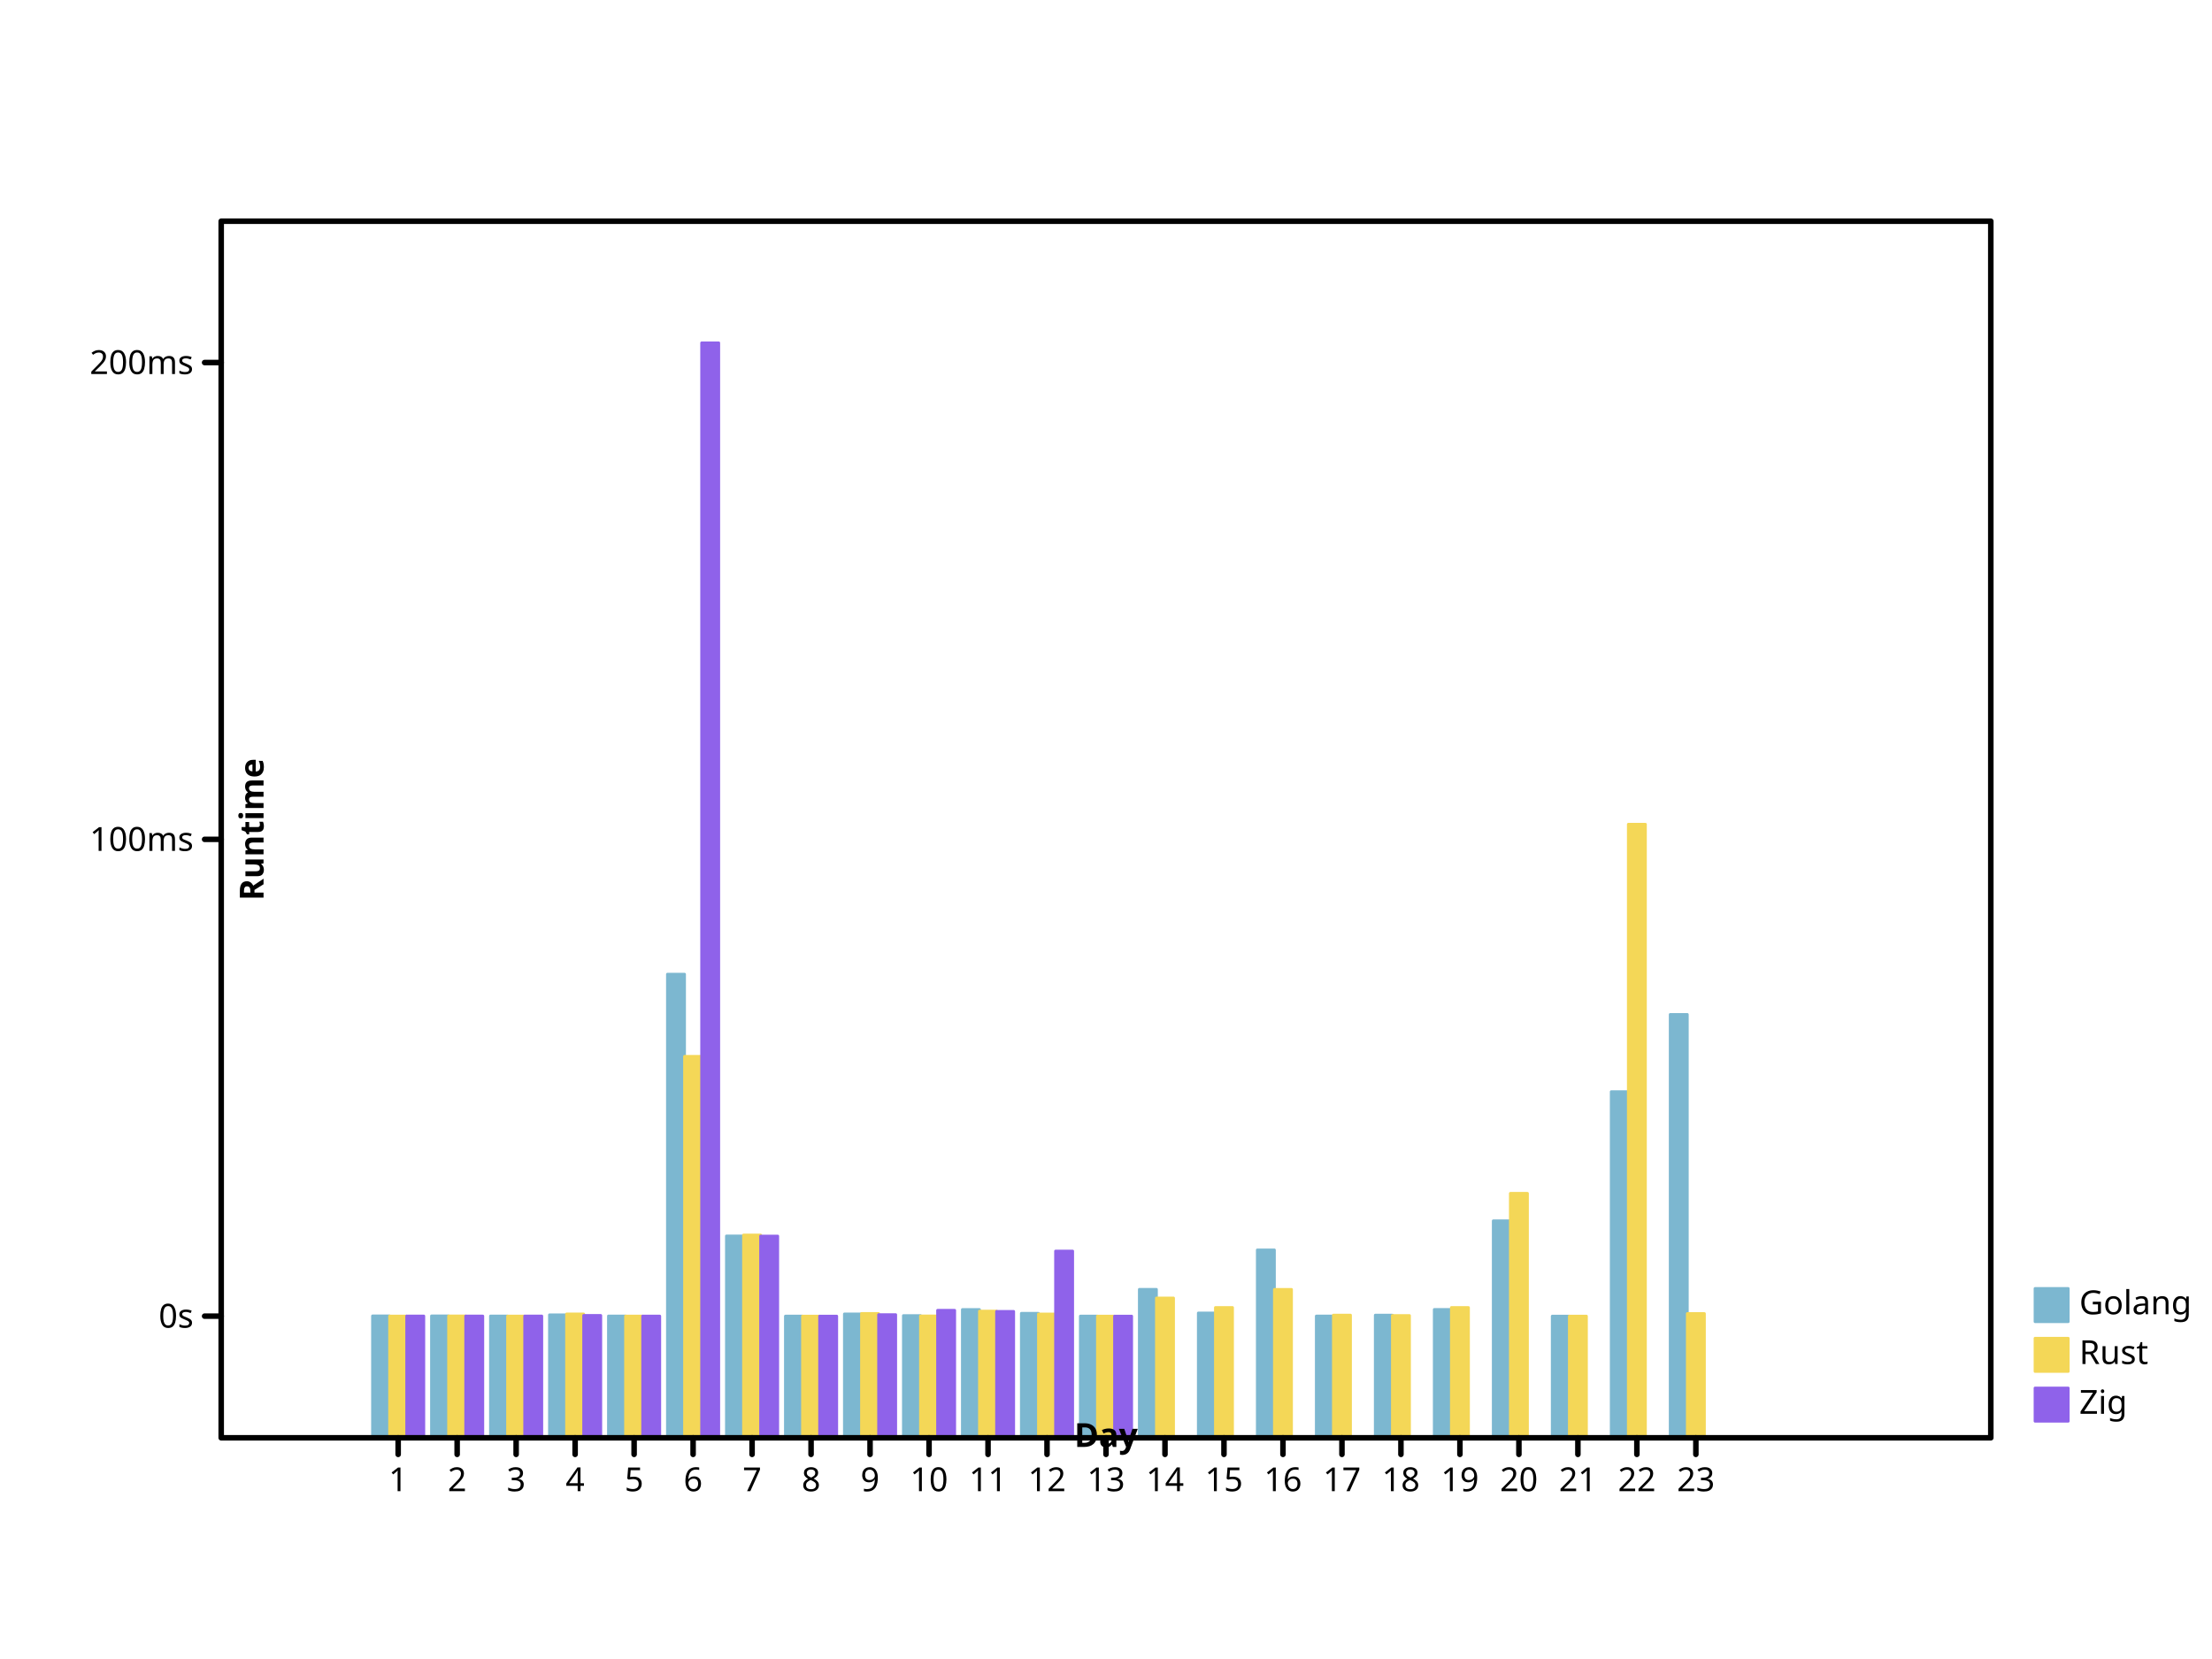
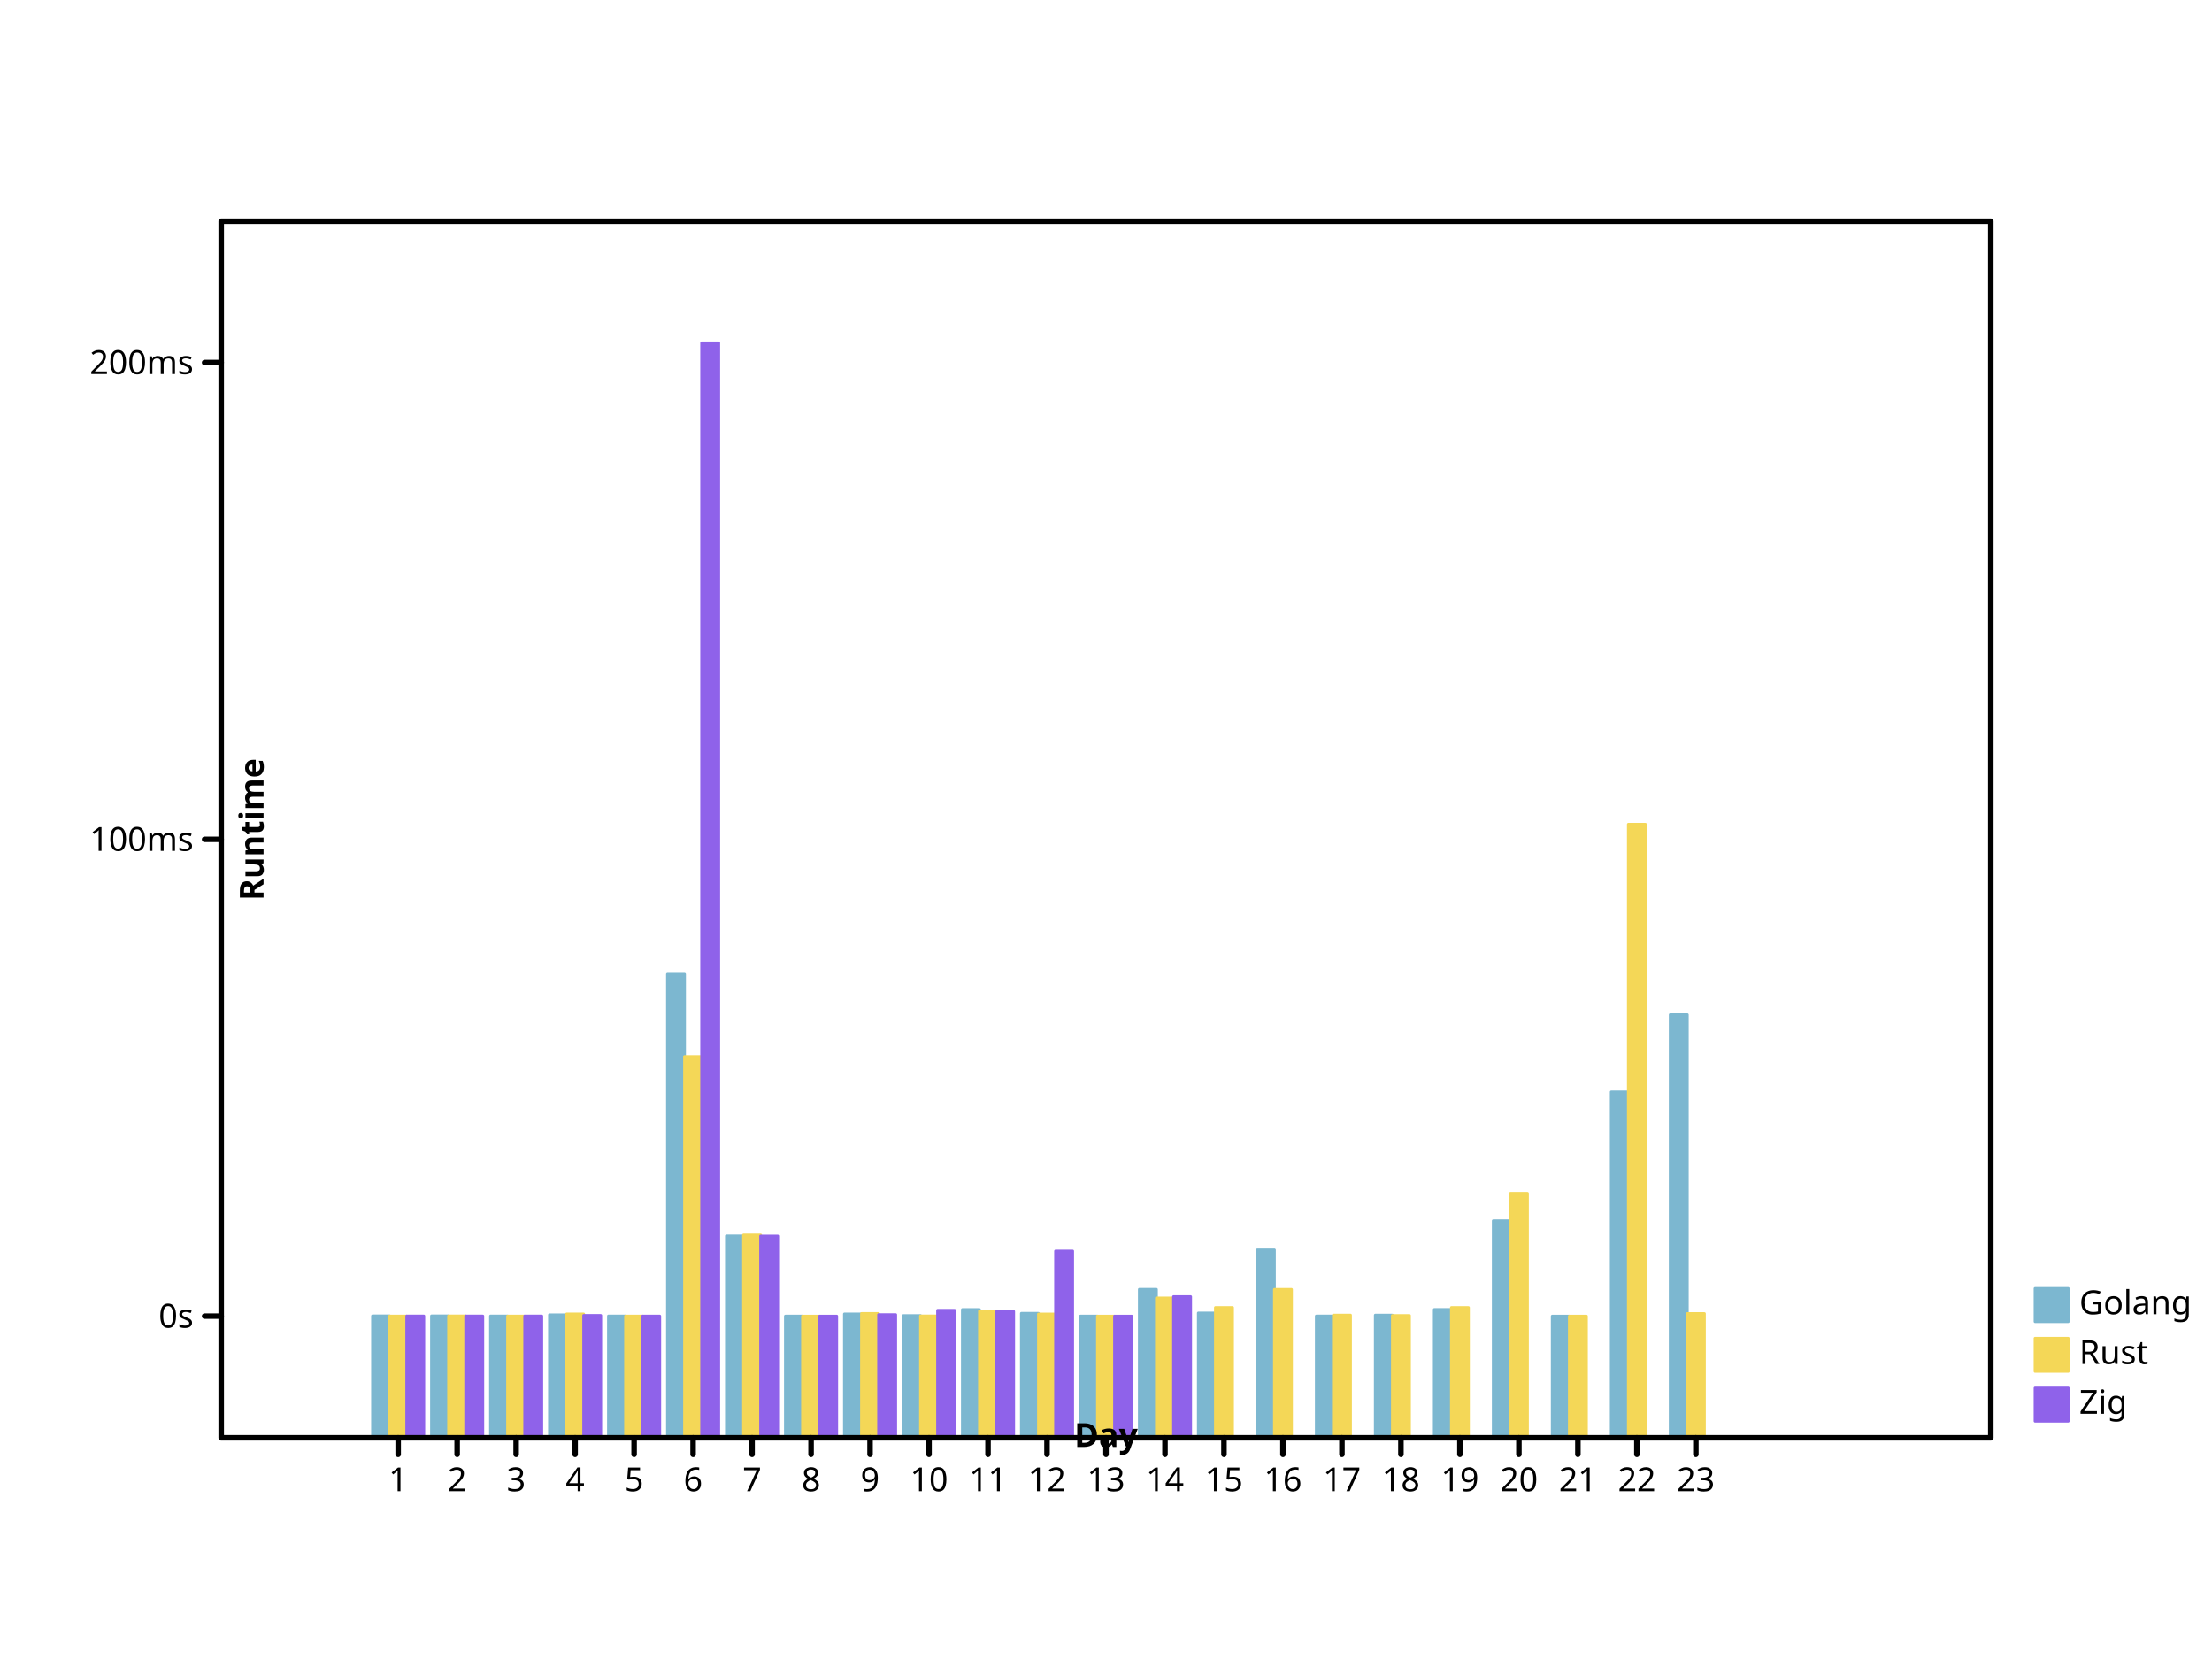
- <svg xmlns="http://www.w3.org/2000/svg" width="800" height="600" viewbox="0 0 800 600" preserveAspectRatio="xMidYMid meet">
+ <svg xmlns="http://www.w3.org/2000/svg" preserveAspectRatio="xMidYMid meet" width="800" height="600" viewbox="0 0 800 600">
  <defs>
-     <marker markerHeight="2%" id="circle" viewBox="0 0 10 10 " refX="5" refY="5" markerUnits="userSpaceOnUse" markerWidth="2%">
+     <marker markerUnits="userSpaceOnUse" markerWidth="2%" markerHeight="2%" id="circle" viewBox="0 0 10 10 " refX="5" refY="5">
      <circle cx="5" cy="5" r="3" fill="none" stroke="black" />
    </marker>
-     <marker id="filled-circle" viewBox="0 0 10 10 " refX="5" refY="5" markerUnits="userSpaceOnUse" markerWidth="2%" markerHeight="2%">
-       <circle cy="5" r="3" fill="black" stroke="none" cx="5" />
+     <marker refX="5" refY="5" markerUnits="userSpaceOnUse" markerWidth="2%" markerHeight="2%" id="filled-circle" viewBox="0 0 10 10 ">
+       <circle cx="5" cy="5" r="3" fill="black" stroke="none" />
    </marker>
    <marker markerUnits="userSpaceOnUse" markerWidth="2%" markerHeight="2%" id="square" viewBox="0 0 10 10 " refX="5" refY="5">
-       <rect width="6" height="6" fill="none" stroke="black" x="2" y="2" />
+       <rect fill="none" stroke="black" x="2" y="2" width="6" height="6" />
    </marker>
-     <marker markerHeight="2%" id="filled-square" viewBox="0 0 10 10 " refX="5" refY="5" markerUnits="userSpaceOnUse" markerWidth="2%">
-       <rect x="2" y="2" width="6" height="6" fill="black" stroke="none" />
+     <marker refX="5" refY="5" markerUnits="userSpaceOnUse" markerWidth="2%" markerHeight="2%" id="filled-square" viewBox="0 0 10 10 ">
+       <rect height="6" fill="black" stroke="none" x="2" y="2" width="6" />
    </marker>
  </defs>
  <g transform="translate(80 520 )scale(1 -1 )" fill="hsl(198, 47%, 65%)" stroke="hsl(198, 47%, 65%)" stroke-width="1px" stroke-linecap="round" stroke-linejoin="round">
-     <rect height="4.408139e+01" vector-effect="non-scaling-stroke" x="5.472464e+01" y="0" width="6.183575e+00" />
-     <rect x="7.605797e+01" y="0" width="6.183575e+00" height="4.408196e+01" vector-effect="non-scaling-stroke" />
-     <rect y="0" width="6.183575e+00" height="4.405015e+01" vector-effect="non-scaling-stroke" x="9.739130e+01" />
-     <rect y="0" width="6.183575e+00" height="4.446870e+01" vector-effect="non-scaling-stroke" x="1.187246e+02" />
-     <rect vector-effect="non-scaling-stroke" x="1.400580e+02" y="0" width="6.183575e+00" height="4.405260e+01" />
-     <rect vector-effect="non-scaling-stroke" x="1.613913e+02" y="0" width="6.183575e+00" height="1.676747e+02" />
+     <rect x="5.472464e+01" y="0" width="6.183575e+00" height="4.408139e+01" vector-effect="non-scaling-stroke" />
+     <rect width="6.183575e+00" height="4.408196e+01" vector-effect="non-scaling-stroke" x="7.605797e+01" y="0" />
+     <rect height="4.405015e+01" vector-effect="non-scaling-stroke" x="9.739130e+01" y="0" width="6.183575e+00" />
+     <rect x="1.187246e+02" y="0" width="6.183575e+00" height="4.446870e+01" vector-effect="non-scaling-stroke" />
+     <rect x="1.400580e+02" y="0" width="6.183575e+00" height="4.405260e+01" vector-effect="non-scaling-stroke" />
+     <rect x="1.613913e+02" y="0" width="6.183575e+00" height="1.676747e+02" vector-effect="non-scaling-stroke" />
    <rect y="0" width="6.183575e+00" height="7.299352e+01" vector-effect="non-scaling-stroke" x="1.827246e+02" />
-     <rect width="6.183575e+00" height="4.401200e+01" vector-effect="non-scaling-stroke" x="2.040580e+02" y="0" />
-     <rect height="4.479665e+01" vector-effect="non-scaling-stroke" x="2.253913e+02" y="0" width="6.183575e+00" />
-     <rect x="2.467246e+02" y="0" width="6.183575e+00" height="4.419673e+01" vector-effect="non-scaling-stroke" />
+     <rect x="2.040580e+02" y="0" width="6.183575e+00" height="4.401200e+01" vector-effect="non-scaling-stroke" />
+     <rect vector-effect="non-scaling-stroke" x="2.253913e+02" y="0" width="6.183575e+00" height="4.479665e+01" />
+     <rect vector-effect="non-scaling-stroke" x="2.467246e+02" y="0" width="6.183575e+00" height="4.419673e+01" />
    <rect x="2.680580e+02" y="0" width="6.183575e+00" height="4.638498e+01" vector-effect="non-scaling-stroke" />
-     <rect x="2.893913e+02" y="0" width="6.183575e+00" height="4.501938e+01" vector-effect="non-scaling-stroke" />
-     <rect vector-effect="non-scaling-stroke" x="3.107246e+02" y="0" width="6.183575e+00" height="4.401207e+01" />
+     <rect vector-effect="non-scaling-stroke" x="2.893913e+02" y="0" width="6.183575e+00" height="4.501938e+01" />
+     <rect width="6.183575e+00" height="4.401207e+01" vector-effect="non-scaling-stroke" x="3.107246e+02" y="0" />
    <rect vector-effect="non-scaling-stroke" x="3.320580e+02" y="0" width="6.183575e+00" height="5.368653e+01" />
-     <rect y="0" width="6.183575e+00" height="4.513826e+01" vector-effect="non-scaling-stroke" x="3.533913e+02" />
-     <rect x="3.747246e+02" y="0" width="6.183575e+00" height="6.794324e+01" vector-effect="non-scaling-stroke" />
-     <rect vector-effect="non-scaling-stroke" x="3.960580e+02" y="0" width="6.183575e+00" height="4.403368e+01" />
-     <rect height="4.435730e+01" vector-effect="non-scaling-stroke" x="4.173913e+02" y="0" width="6.183575e+00" />
+     <rect width="6.183575e+00" height="4.513826e+01" vector-effect="non-scaling-stroke" x="3.533913e+02" y="0" />
+     <rect height="6.794324e+01" vector-effect="non-scaling-stroke" x="3.747246e+02" y="0" width="6.183575e+00" />
+     <rect y="0" width="6.183575e+00" height="4.403368e+01" vector-effect="non-scaling-stroke" x="3.960580e+02" />
+     <rect vector-effect="non-scaling-stroke" x="4.173913e+02" y="0" width="6.183575e+00" height="4.435730e+01" />
    <rect vector-effect="non-scaling-stroke" x="4.387246e+02" y="0" width="6.183575e+00" height="4.641211e+01" />
-     <rect width="6.183575e+00" height="7.847029e+01" vector-effect="non-scaling-stroke" x="4.600580e+02" y="0" />
-     <rect y="0" width="6.183575e+00" height="4.400010e+01" vector-effect="non-scaling-stroke" x="4.813913e+02" />
-     <rect x="5.027246e+02" y="0" width="6.183575e+00" height="1.251727e+02" vector-effect="non-scaling-stroke" />
-     <rect width="6.183575e+00" height="1.531087e+02" vector-effect="non-scaling-stroke" x="5.240580e+02" y="0" />
+     <rect vector-effect="non-scaling-stroke" x="4.600580e+02" y="0" width="6.183575e+00" height="7.847029e+01" />
+     <rect width="6.183575e+00" height="4.400010e+01" vector-effect="non-scaling-stroke" x="4.813913e+02" y="0" />
+     <rect width="6.183575e+00" height="1.251727e+02" vector-effect="non-scaling-stroke" x="5.027246e+02" y="0" />
+     <rect vector-effect="non-scaling-stroke" x="5.240580e+02" y="0" width="6.183575e+00" height="1.531087e+02" />
  </g>
-   <g stroke-linecap="round" stroke-linejoin="round" transform="translate(80 520 )scale(1 -1 )" fill="hsl(49, 88%, 65%)" stroke="hsl(49, 88%, 65%)" stroke-width="1px">
-     <rect x="6.090821e+01" y="0" width="6.183575e+00" height="4.403192e+01" vector-effect="non-scaling-stroke" />
+   <g fill="hsl(49, 88%, 65%)" stroke="hsl(49, 88%, 65%)" stroke-width="1px" stroke-linecap="round" stroke-linejoin="round" transform="translate(80 520 )scale(1 -1 )">
+     <rect vector-effect="non-scaling-stroke" x="6.090821e+01" y="0" width="6.183575e+00" height="4.403192e+01" />
    <rect height="4.407419e+01" vector-effect="non-scaling-stroke" x="8.224155e+01" y="0" width="6.183575e+00" />
    <rect x="1.035749e+02" y="0" width="6.183575e+00" height="4.401527e+01" vector-effect="non-scaling-stroke" />
    <rect width="6.183575e+00" height="4.478232e+01" vector-effect="non-scaling-stroke" x="1.249082e+02" y="0" />
-     <rect width="6.183575e+00" height="4.402965e+01" vector-effect="non-scaling-stroke" x="1.462415e+02" y="0" />
-     <rect x="1.675749e+02" y="0" width="6.183575e+00" height="1.379508e+02" vector-effect="non-scaling-stroke" />
+     <rect y="0" width="6.183575e+00" height="4.402965e+01" vector-effect="non-scaling-stroke" x="1.462415e+02" />
+     <rect vector-effect="non-scaling-stroke" x="1.675749e+02" y="0" width="6.183575e+00" height="1.379508e+02" />
    <rect vector-effect="non-scaling-stroke" x="1.889082e+02" y="0" width="6.183575e+00" height="7.333799e+01" />
-     <rect width="6.183575e+00" height="4.400571e+01" vector-effect="non-scaling-stroke" x="2.102415e+02" y="0" />
-     <rect y="0" width="6.183575e+00" height="4.495170e+01" vector-effect="non-scaling-stroke" x="2.315749e+02" />
-     <rect x="2.529082e+02" y="0" width="6.183575e+00" height="4.406728e+01" vector-effect="non-scaling-stroke" />
-     <rect vector-effect="non-scaling-stroke" x="2.742415e+02" y="0" width="6.183575e+00" height="4.582177e+01" />
-     <rect y="0" width="6.183575e+00" height="4.477711e+01" vector-effect="non-scaling-stroke" x="2.955749e+02" />
-     <rect width="6.183575e+00" height="4.400973e+01" vector-effect="non-scaling-stroke" x="3.169082e+02" y="0" />
-     <rect x="3.382415e+02" y="0" width="6.183575e+00" height="5.055640e+01" vector-effect="non-scaling-stroke" />
-     <rect x="3.595749e+02" y="0" width="6.183575e+00" height="4.711601e+01" vector-effect="non-scaling-stroke" />
-     <rect x="3.809082e+02" y="0" width="6.183575e+00" height="5.366698e+01" vector-effect="non-scaling-stroke" />
-     <rect vector-effect="non-scaling-stroke" x="4.022415e+02" y="0" width="6.183575e+00" height="4.437240e+01" />
+     <rect vector-effect="non-scaling-stroke" x="2.102415e+02" y="0" width="6.183575e+00" height="4.400571e+01" />
+     <rect height="4.495170e+01" vector-effect="non-scaling-stroke" x="2.315749e+02" y="0" width="6.183575e+00" />
+     <rect vector-effect="non-scaling-stroke" x="2.529082e+02" y="0" width="6.183575e+00" height="4.406728e+01" />
+     <rect height="4.582177e+01" vector-effect="non-scaling-stroke" x="2.742415e+02" y="0" width="6.183575e+00" />
+     <rect height="4.477711e+01" vector-effect="non-scaling-stroke" x="2.955749e+02" y="0" width="6.183575e+00" />
+     <rect height="4.400973e+01" vector-effect="non-scaling-stroke" x="3.169082e+02" y="0" width="6.183575e+00" />
+     <rect height="5.055640e+01" vector-effect="non-scaling-stroke" x="3.382415e+02" y="0" width="6.183575e+00" />
+     <rect y="0" width="6.183575e+00" height="4.711601e+01" vector-effect="non-scaling-stroke" x="3.595749e+02" />
+     <rect y="0" width="6.183575e+00" height="5.366698e+01" vector-effect="non-scaling-stroke" x="3.809082e+02" />
+     <rect x="4.022415e+02" y="0" width="6.183575e+00" height="4.437240e+01" vector-effect="non-scaling-stroke" />
    <rect vector-effect="non-scaling-stroke" x="4.235749e+02" y="0" width="6.183575e+00" height="4.421326e+01" />
-     <rect width="6.183575e+00" height="4.711187e+01" vector-effect="non-scaling-stroke" x="4.449082e+02" y="0" />
-     <rect vector-effect="non-scaling-stroke" x="4.662415e+02" y="0" width="6.183575e+00" height="8.840898e+01" />
-     <rect height="4.400005e+01" vector-effect="non-scaling-stroke" x="4.875749e+02" y="0" width="6.183575e+00" />
-     <rect vector-effect="non-scaling-stroke" x="5.089082e+02" y="0" width="6.183575e+00" height="2.218956e+02" />
-     <rect height="4.493664e+01" vector-effect="non-scaling-stroke" x="5.302415e+02" y="0" width="6.183575e+00" />
+     <rect y="0" width="6.183575e+00" height="4.711187e+01" vector-effect="non-scaling-stroke" x="4.449082e+02" />
+     <rect height="8.840898e+01" vector-effect="non-scaling-stroke" x="4.662415e+02" y="0" width="6.183575e+00" />
+     <rect y="0" width="6.183575e+00" height="4.400005e+01" vector-effect="non-scaling-stroke" x="4.875749e+02" />
+     <rect height="2.218956e+02" vector-effect="non-scaling-stroke" x="5.089082e+02" y="0" width="6.183575e+00" />
+     <rect vector-effect="non-scaling-stroke" x="5.302415e+02" y="0" width="6.183575e+00" height="4.493664e+01" />
  </g>
-   <g fill="hsl(260, 76%, 65%)" stroke="hsl(260, 76%, 65%)" stroke-width="1px" stroke-linecap="round" stroke-linejoin="round" transform="translate(80 520 )scale(1 -1 )">
-     <rect vector-effect="non-scaling-stroke" x="6.709179e+01" y="0" width="6.183575e+00" height="4.405432e+01" />
-     <rect vector-effect="non-scaling-stroke" x="8.842512e+01" y="0" width="6.183575e+00" height="4.404062e+01" />
-     <rect vector-effect="non-scaling-stroke" x="1.097585e+02" y="0" width="6.183575e+00" height="4.404221e+01" />
-     <rect height="4.424780e+01" vector-effect="non-scaling-stroke" x="1.310918e+02" y="0" width="6.183575e+00" />
-     <rect vector-effect="non-scaling-stroke" x="1.524251e+02" y="0" width="6.183575e+00" height="4.402243e+01" />
-     <rect vector-effect="non-scaling-stroke" x="1.737585e+02" y="0" width="6.183575e+00" height="396" />
+   <g stroke-linejoin="round" transform="translate(80 520 )scale(1 -1 )" fill="hsl(260, 76%, 65%)" stroke="hsl(260, 76%, 65%)" stroke-width="1px" stroke-linecap="round">
+     <rect x="6.709179e+01" y="0" width="6.183575e+00" height="4.405432e+01" vector-effect="non-scaling-stroke" />
+     <rect x="8.842512e+01" y="0" width="6.183575e+00" height="4.404062e+01" vector-effect="non-scaling-stroke" />
+     <rect y="0" width="6.183575e+00" height="4.404221e+01" vector-effect="non-scaling-stroke" x="1.097585e+02" />
+     <rect x="1.310918e+02" y="0" width="6.183575e+00" height="4.424780e+01" vector-effect="non-scaling-stroke" />
+     <rect width="6.183575e+00" height="4.402243e+01" vector-effect="non-scaling-stroke" x="1.524251e+02" y="0" />
+     <rect width="6.183575e+00" height="396" vector-effect="non-scaling-stroke" x="1.737585e+02" y="0" />
    <rect height="7.296160e+01" vector-effect="non-scaling-stroke" x="1.950918e+02" y="0" width="6.183575e+00" />
-     <rect height="4.401023e+01" vector-effect="non-scaling-stroke" x="2.164251e+02" y="0" width="6.183575e+00" />
-     <rect vector-effect="non-scaling-stroke" x="2.377585e+02" y="0" width="6.183575e+00" height="4.454160e+01" />
-     <rect y="0" width="6.183575e+00" height="4.610742e+01" vector-effect="non-scaling-stroke" x="2.590918e+02" />
-     <rect height="4.571518e+01" vector-effect="non-scaling-stroke" x="2.804251e+02" y="0" width="6.183575e+00" />
-     <rect height="6.753162e+01" vector-effect="non-scaling-stroke" x="3.017585e+02" y="0" width="6.183575e+00" />
-     <rect vector-effect="non-scaling-stroke" x="3.230918e+02" y="0" width="6.183575e+00" height="4.400824e+01" />
+     <rect y="0" width="6.183575e+00" height="4.401023e+01" vector-effect="non-scaling-stroke" x="2.164251e+02" />
+     <rect y="0" width="6.183575e+00" height="4.454160e+01" vector-effect="non-scaling-stroke" x="2.377585e+02" />
+     <rect vector-effect="non-scaling-stroke" x="2.590918e+02" y="0" width="6.183575e+00" height="4.610742e+01" />
+     <rect y="0" width="6.183575e+00" height="4.571518e+01" vector-effect="non-scaling-stroke" x="2.804251e+02" />
+     <rect width="6.183575e+00" height="6.753162e+01" vector-effect="non-scaling-stroke" x="3.017585e+02" y="0" />
+     <rect x="3.230918e+02" y="0" width="6.183575e+00" height="4.400824e+01" vector-effect="non-scaling-stroke" />
+     <rect y="0" width="6.183575e+00" height="5.104034e+01" vector-effect="non-scaling-stroke" x="3.444251e+02" />
  </g>
-   <g text-anchor="start" dominant-baseline="hanging" fill="hsl(198, 47%, 65%)" stroke-width="1px" font-style="normal" stroke="hsl(198, 47%, 65%)" stroke-linejoin="round" font-size="12px" stroke-linecap="round" font-weight="normal" font-family="sans-serif">
-     <rect height="12" vector-effect="non-scaling-stroke" x="736" y="466" width="12" />
+   <g font-family="sans-serif" fill="hsl(198, 47%, 65%)" stroke-linejoin="round" font-style="normal" font-weight="normal" stroke="hsl(198, 47%, 65%)" stroke-width="1px" text-anchor="start" dominant-baseline="hanging" font-size="12px" stroke-linecap="round">
+     <rect x="736" y="466" width="12" height="12" vector-effect="non-scaling-stroke" />
    <g fill="black" stroke="black">
      <text dominant-baseline="hanging" stroke="none" vector-effect="non-scaling-stroke" x="752" y="466">Golang</text>
    </g>
-     <g dominant-baseline="hanging" stroke-linejoin="round" font-style="normal" font-weight="normal" text-anchor="start" stroke="hsl(49, 88%, 65%)" font-family="sans-serif" font-size="12px" fill="hsl(49, 88%, 65%)" stroke-width="1px" stroke-linecap="round">
-       <rect vector-effect="non-scaling-stroke" x="736" y="484" width="12" height="12" />
+     <g font-weight="normal" text-anchor="start" stroke="hsl(49, 88%, 65%)" stroke-width="1px" font-family="sans-serif" font-size="12px" font-style="normal" dominant-baseline="hanging" fill="hsl(49, 88%, 65%)" stroke-linecap="round" stroke-linejoin="round">
+       <rect y="484" width="12" height="12" vector-effect="non-scaling-stroke" x="736" />
      <g fill="black" stroke="black">
-         <text y="484" dominant-baseline="hanging" stroke="none" vector-effect="non-scaling-stroke" x="752">Rust</text>
+         <text stroke="none" vector-effect="non-scaling-stroke" x="752" y="484" dominant-baseline="hanging">Rust</text>
      </g>
-       <g font-weight="normal" stroke-linejoin="round" font-size="12px" text-anchor="start" fill="hsl(260, 76%, 65%)" stroke-width="1px" stroke-linecap="round" font-style="normal" dominant-baseline="hanging" stroke="hsl(260, 76%, 65%)" font-family="sans-serif">
-         <rect vector-effect="non-scaling-stroke" x="736" y="502" width="12" height="12" />
+       <g fill="hsl(260, 76%, 65%)" stroke-linejoin="round" font-weight="normal" dominant-baseline="hanging" stroke="hsl(260, 76%, 65%)" font-style="normal" stroke-linecap="round" font-size="12px" text-anchor="start" stroke-width="1px" font-family="sans-serif">
+         <rect x="736" y="502" width="12" height="12" vector-effect="non-scaling-stroke" />
        <g stroke="black" fill="black">
-           <text y="502" dominant-baseline="hanging" stroke="none" vector-effect="non-scaling-stroke" x="752">Zig</text>
-           <g dominant-baseline="hanging" stroke-width="2px" stroke-linejoin="round" stroke-linecap="round" font-family="sans-serif" fill="none" font-style="normal" font-size="12px" font-weight="normal" text-anchor="start">
-             <rect height="440" vector-effect="non-scaling-stroke" x="80" y="80" width="640" />
+           <text vector-effect="non-scaling-stroke" x="752" y="502" dominant-baseline="hanging" stroke="none">Zig</text>
+           <g stroke-width="2px" dominant-baseline="hanging" stroke-linejoin="round" font-weight="normal" fill="none" font-style="normal" text-anchor="start" stroke-linecap="round" font-family="sans-serif" font-size="12px">
+             <rect vector-effect="non-scaling-stroke" x="80" y="80" width="640" height="440" />
          </g>
-           <g stroke-linejoin="round" font-size="12px" dominant-baseline="hanging" fill="none" font-weight="normal" text-anchor="start" stroke="black" transform="translate(80 520 )scale(1 -1 )" stroke-width="2px" stroke-linecap="round" font-style="normal" font-family="sans-serif">
-             <path d="M64,0 L64,-6 M8.533333e+01,0 L8.533333e+01,-6 M1.066667e+02,0 L1.066667e+02,-6 M128,0 L128,-6 M1.493333e+02,0 L1.493333e+02,-6 M1.706667e+02,0 L1.706667e+02,-6 M192,0 L192,-6 M2.133333e+02,0 L2.133333e+02,-6 M2.346667e+02,0 L2.346667e+02,-6 M256,0 L256,-6 M2.773333e+02,0 L2.773333e+02,-6 M2.986667e+02,0 L2.986667e+02,-6 M320,0 L320,-6 M3.413333e+02,0 L3.413333e+02,-6 M3.626667e+02,0 L3.626667e+02,-6 M384,0 L384,-6 M4.053333e+02,0 L4.053333e+02,-6 M4.266667e+02,0 L4.266667e+02,-6 M448,0 L448,-6 M4.693333e+02,0 L4.693333e+02,-6 M4.906667e+02,0 L4.906667e+02,-6 M512,0 L512,-6 M5.333333e+02,0 L5.333333e+02,-6 " vector-effect="non-scaling-stroke" />
+           <g stroke-linejoin="round" transform="translate(80 520 )scale(1 -1 )" font-family="sans-serif" font-weight="normal" text-anchor="start" font-style="normal" fill="none" stroke-linecap="round" font-size="12px" dominant-baseline="hanging" stroke="black" stroke-width="2px">
+             <path vector-effect="non-scaling-stroke" d="M64,0 L64,-6 M8.533333e+01,0 L8.533333e+01,-6 M1.066667e+02,0 L1.066667e+02,-6 M128,0 L128,-6 M1.493333e+02,0 L1.493333e+02,-6 M1.706667e+02,0 L1.706667e+02,-6 M192,0 L192,-6 M2.133333e+02,0 L2.133333e+02,-6 M2.346667e+02,0 L2.346667e+02,-6 M256,0 L256,-6 M2.773333e+02,0 L2.773333e+02,-6 M2.986667e+02,0 L2.986667e+02,-6 M320,0 L320,-6 M3.413333e+02,0 L3.413333e+02,-6 M3.626667e+02,0 L3.626667e+02,-6 M384,0 L384,-6 M4.053333e+02,0 L4.053333e+02,-6 M4.266667e+02,0 L4.266667e+02,-6 M448,0 L448,-6 M4.693333e+02,0 L4.693333e+02,-6 M4.906667e+02,0 L4.906667e+02,-6 M512,0 L512,-6 M5.333333e+02,0 L5.333333e+02,-6 " />
          </g>
-           <g stroke="black" font-style="normal" stroke-width="2px" font-weight="normal" text-anchor="middle" dominant-baseline="hanging" transform="translate(80 520 )scale(1 1 )" font-family="sans-serif" font-size="12px" stroke-linejoin="round" stroke-linecap="round" fill="black">
-             <text x="64" y="10" dominant-baseline="hanging" stroke="none" vector-effect="non-scaling-stroke">1</text>
+           <g stroke-width="2px" fill="black" stroke-linecap="round" font-size="12px" stroke="black" font-family="sans-serif" font-style="normal" font-weight="normal" text-anchor="middle" stroke-linejoin="round" dominant-baseline="hanging" transform="translate(80 520 )scale(1 1 )">
+             <text vector-effect="non-scaling-stroke" x="64" y="10" dominant-baseline="hanging" stroke="none">1</text>
            <text dominant-baseline="hanging" stroke="none" vector-effect="non-scaling-stroke" x="8.533333e+01" y="10">2</text>
            <text y="10" dominant-baseline="hanging" stroke="none" vector-effect="non-scaling-stroke" x="1.066667e+02">3</text>
            <text stroke="none" vector-effect="non-scaling-stroke" x="128" y="10" dominant-baseline="hanging">4</text>
            <text stroke="none" vector-effect="non-scaling-stroke" x="1.493333e+02" y="10" dominant-baseline="hanging">5</text>
-             <text stroke="none" vector-effect="non-scaling-stroke" x="1.706667e+02" y="10" dominant-baseline="hanging">6</text>
-             <text dominant-baseline="hanging" stroke="none" vector-effect="non-scaling-stroke" x="192" y="10">7</text>
-             <text dominant-baseline="hanging" stroke="none" vector-effect="non-scaling-stroke" x="2.133333e+02" y="10">8</text>
+             <text vector-effect="non-scaling-stroke" x="1.706667e+02" y="10" dominant-baseline="hanging" stroke="none">6</text>
+             <text stroke="none" vector-effect="non-scaling-stroke" x="192" y="10" dominant-baseline="hanging">7</text>
+             <text y="10" dominant-baseline="hanging" stroke="none" vector-effect="non-scaling-stroke" x="2.133333e+02">8</text>
            <text stroke="none" vector-effect="non-scaling-stroke" x="2.346667e+02" y="10" dominant-baseline="hanging">9</text>
-             <text x="256" y="10" dominant-baseline="hanging" stroke="none" vector-effect="non-scaling-stroke">10</text>
+             <text vector-effect="non-scaling-stroke" x="256" y="10" dominant-baseline="hanging" stroke="none">10</text>
            <text vector-effect="non-scaling-stroke" x="2.773333e+02" y="10" dominant-baseline="hanging" stroke="none">11</text>
-             <text vector-effect="non-scaling-stroke" x="2.986667e+02" y="10" dominant-baseline="hanging" stroke="none">12</text>
-             <text vector-effect="non-scaling-stroke" x="320" y="10" dominant-baseline="hanging" stroke="none">13</text>
+             <text x="2.986667e+02" y="10" dominant-baseline="hanging" stroke="none" vector-effect="non-scaling-stroke">12</text>
+             <text dominant-baseline="hanging" stroke="none" vector-effect="non-scaling-stroke" x="320" y="10">13</text>
            <text stroke="none" vector-effect="non-scaling-stroke" x="3.413333e+02" y="10" dominant-baseline="hanging">14</text>
-             <text x="3.626667e+02" y="10" dominant-baseline="hanging" stroke="none" vector-effect="non-scaling-stroke">15</text>
-             <text vector-effect="non-scaling-stroke" x="384" y="10" dominant-baseline="hanging" stroke="none">16</text>
-             <text dominant-baseline="hanging" stroke="none" vector-effect="non-scaling-stroke" x="4.053333e+02" y="10">17</text>
-             <text stroke="none" vector-effect="non-scaling-stroke" x="4.266667e+02" y="10" dominant-baseline="hanging">18</text>
-             <text stroke="none" vector-effect="non-scaling-stroke" x="448" y="10" dominant-baseline="hanging">19</text>
+             <text dominant-baseline="hanging" stroke="none" vector-effect="non-scaling-stroke" x="3.626667e+02" y="10">15</text>
+             <text stroke="none" vector-effect="non-scaling-stroke" x="384" y="10" dominant-baseline="hanging">16</text>
+             <text vector-effect="non-scaling-stroke" x="4.053333e+02" y="10" dominant-baseline="hanging" stroke="none">17</text>
+             <text vector-effect="non-scaling-stroke" x="4.266667e+02" y="10" dominant-baseline="hanging" stroke="none">18</text>
+             <text x="448" y="10" dominant-baseline="hanging" stroke="none" vector-effect="non-scaling-stroke">19</text>
            <text stroke="none" vector-effect="non-scaling-stroke" x="4.693333e+02" y="10" dominant-baseline="hanging">20</text>
-             <text vector-effect="non-scaling-stroke" x="4.906667e+02" y="10" dominant-baseline="hanging" stroke="none">21</text>
+             <text x="4.906667e+02" y="10" dominant-baseline="hanging" stroke="none" vector-effect="non-scaling-stroke">21</text>
            <text x="512" y="10" dominant-baseline="hanging" stroke="none" vector-effect="non-scaling-stroke">22</text>
-             <text y="10" dominant-baseline="hanging" stroke="none" vector-effect="non-scaling-stroke" x="5.333333e+02">23</text>
+             <text x="5.333333e+02" y="10" dominant-baseline="hanging" stroke="none" vector-effect="non-scaling-stroke">23</text>
          </g>
-           <g font-weight="bold" font-size="12px" transform="translate(80 520 )scale(1 1 )rotate(0 0 0 )" stroke-width="2px" fill="black" stroke-linecap="round" font-style="normal" text-anchor="middle" dominant-baseline="baseline" stroke="black" stroke-linejoin="round" font-family="sans-serif">
+           <g stroke="black" stroke-width="2px" font-family="sans-serif" font-style="normal" fill="black" stroke-linejoin="round" transform="translate(80 520 )scale(1 1 )rotate(0 0 0 )" font-weight="bold" text-anchor="middle" stroke-linecap="round" font-size="12px" dominant-baseline="baseline">
            <text stroke="none" vector-effect="non-scaling-stroke" x="320" y="-6" dominant-baseline="baseline">Day</text>
          </g>
-           <g stroke-linejoin="round" text-anchor="middle" dominant-baseline="baseline" fill="black" font-style="normal" font-weight="bold" transform="translate(80 520 )scale(1 -1 )" stroke-width="2px" font-family="sans-serif" font-size="12px" stroke="black" stroke-linecap="round">
+           <g text-anchor="middle" dominant-baseline="baseline" fill="black" font-size="12px" stroke="black" font-style="normal" font-weight="bold" stroke-linecap="round" stroke-linejoin="round" stroke-width="2px" font-family="sans-serif" transform="translate(80 520 )scale(1 -1 )">
            <path vector-effect="non-scaling-stroke" d="M0,44 L-6,44 M0,2.164388e+02 L-6,2.164388e+02 M0,3.888777e+02 L-6,3.888777e+02 " />
          </g>
-           <g dominant-baseline="middle" fill="black" stroke-linejoin="round" font-family="sans-serif" text-anchor="end" stroke-linecap="round" font-style="normal" font-weight="normal" transform="translate(80 520 )scale(1 1 )" font-size="12px" stroke="black" stroke-width="2px">
-             <text y="-44" dominant-baseline="middle" stroke="none" vector-effect="non-scaling-stroke" x="-10">0s</text>
-             <text y="-2.164388e+02" dominant-baseline="middle" stroke="none" vector-effect="non-scaling-stroke" x="-10">100ms</text>
-             <text vector-effect="non-scaling-stroke" x="-10" y="-3.888777e+02" dominant-baseline="middle" stroke="none">200ms</text>
+           <g font-size="12px" transform="translate(80 520 )scale(1 1 )" stroke="black" font-family="sans-serif" font-style="normal" fill="black" stroke-linecap="round" stroke-linejoin="round" text-anchor="end" stroke-width="2px" font-weight="normal" dominant-baseline="middle">
+             <text vector-effect="non-scaling-stroke" x="-10" y="-44" dominant-baseline="middle" stroke="none">0s</text>
+             <text vector-effect="non-scaling-stroke" x="-10" y="-2.164388e+02" dominant-baseline="middle" stroke="none">100ms</text>
+             <text stroke="none" vector-effect="non-scaling-stroke" x="-10" y="-3.888777e+02" dominant-baseline="middle">200ms</text>
          </g>
-           <g font-family="sans-serif" font-size="12px" fill="black" stroke-width="2px" dominant-baseline="hanging" stroke="black" text-anchor="middle" stroke-linejoin="round" transform="translate(80 520 )scale(1 1 )rotate(-90 0 0 )" stroke-linecap="round" font-style="normal" font-weight="bold">
+           <g stroke-width="2px" font-family="sans-serif" stroke-linecap="round" stroke-linejoin="round" font-style="normal" font-weight="bold" stroke="black" font-size="12px" fill="black" text-anchor="middle" dominant-baseline="hanging" transform="translate(80 520 )scale(1 1 )rotate(-90 0 0 )">
            <text vector-effect="non-scaling-stroke" x="220" y="6" dominant-baseline="hanging" stroke="none">Runtime</text>
          </g>
        </g>
      </g>
    </g>
  </g>
</svg>
